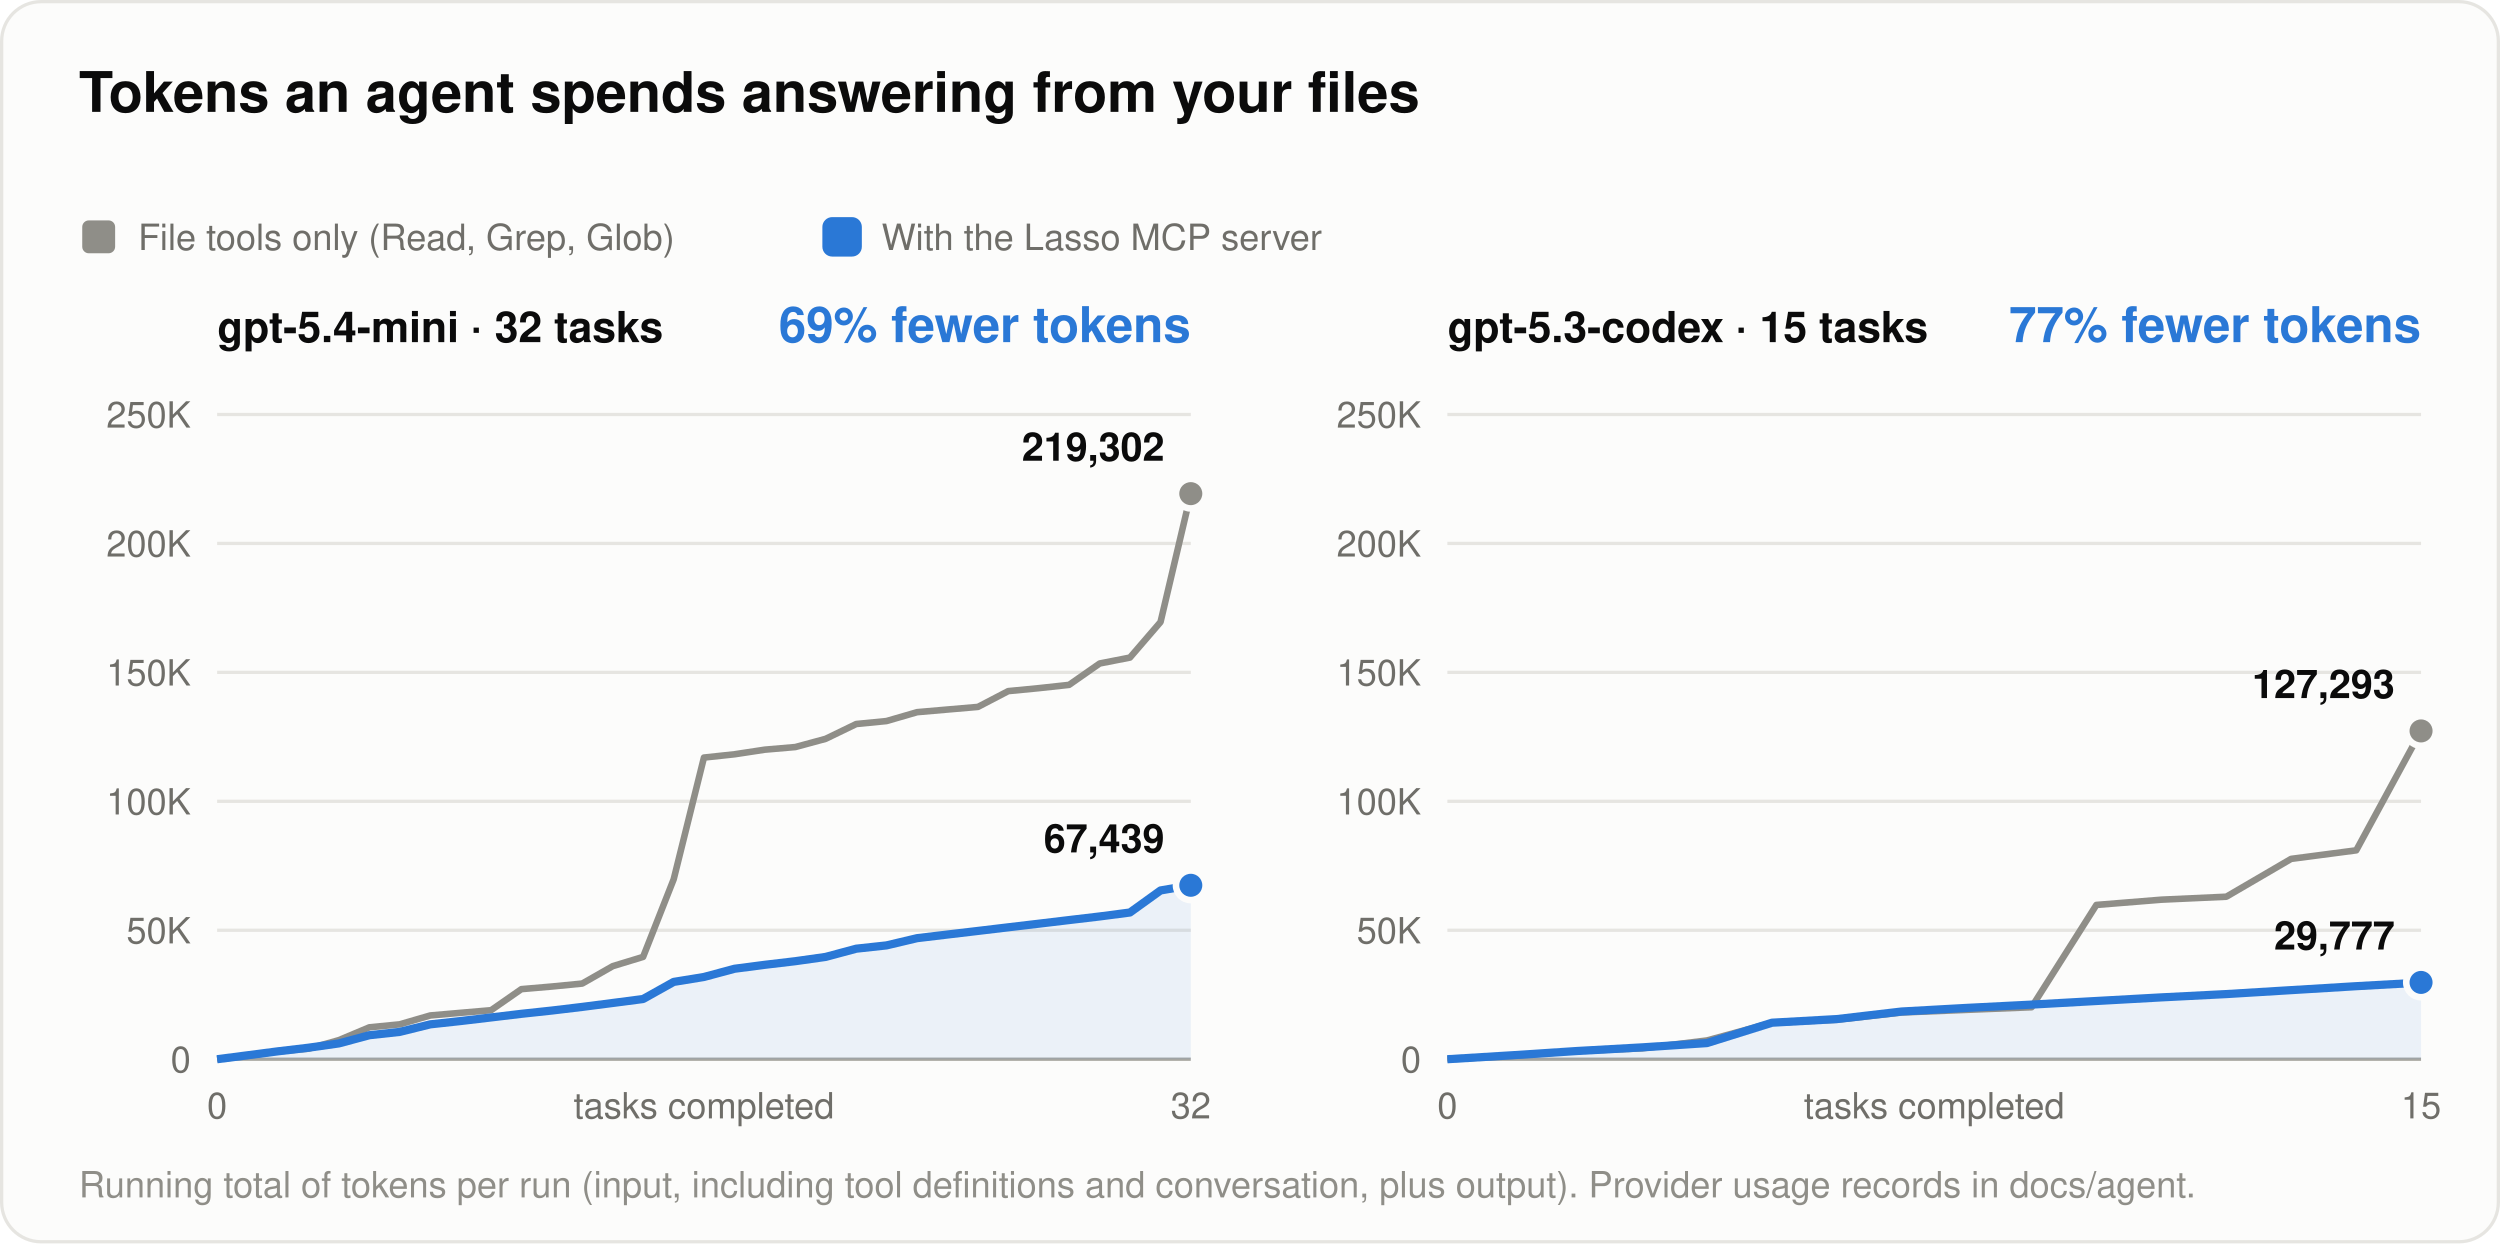
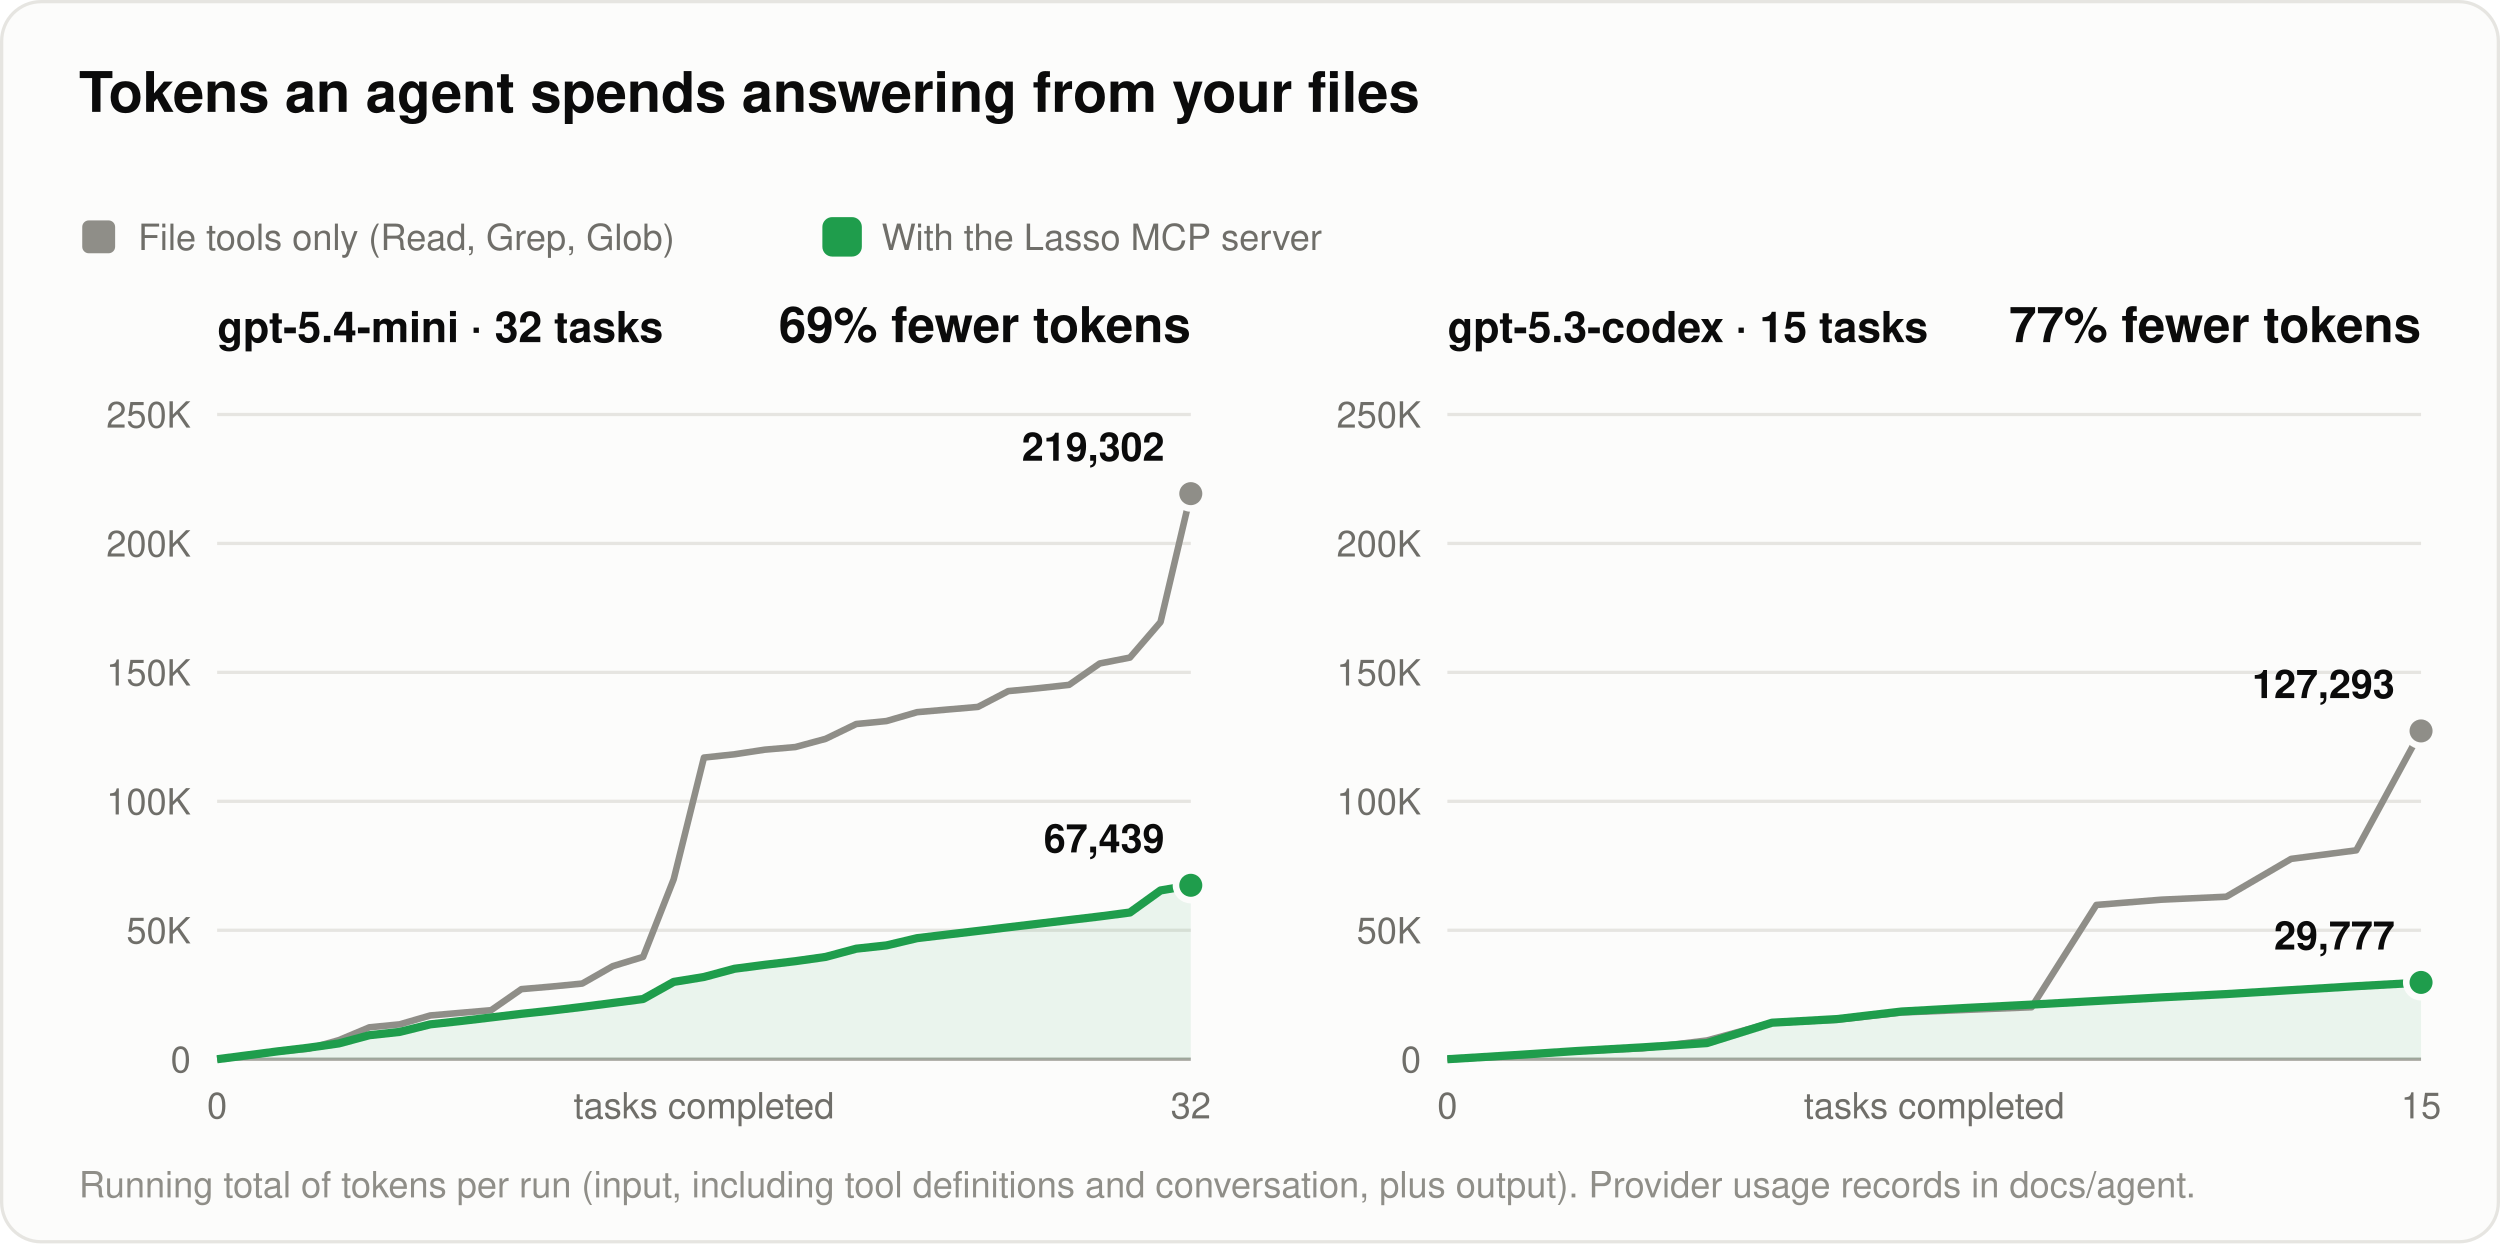
<svg xmlns="http://www.w3.org/2000/svg" width="760" height="378" viewBox="0 0 760 378" role="img" aria-labelledby="t d">
  <style>
  .surface { fill: #fcfcfb; stroke: #e6e5e1; }
-   .title { fill: #0b0b0b; font: 600 17px -apple-system, BlinkMacSystemFont, 'Segoe UI', Helvetica, Arial, sans-serif; }
-   .subtitle { fill: #52514e; font: 13px -apple-system, BlinkMacSystemFont, 'Segoe UI', Helvetica, Arial, sans-serif; }
-   .label { fill: #0b0b0b; font: 13px -apple-system, BlinkMacSystemFont, 'Segoe UI', Helvetica, Arial, sans-serif; }
-   .strong { fill: #0b0b0b; font: 600 13px -apple-system, BlinkMacSystemFont, 'Segoe UI', Helvetica, Arial, sans-serif; }
-   .value { fill: #0b0b0b; font: 600 12px -apple-system, BlinkMacSystemFont, 'Segoe UI', Helvetica, Arial, sans-serif; }
-   .tick { fill: #6f6e69; font: 11px -apple-system, BlinkMacSystemFont, 'Segoe UI', Helvetica, Arial, sans-serif; }
+   .title { fill: #0b0b0b; font: 600 17px system-ui, -apple-system, BlinkMacSystemFont, 'Segoe UI', Helvetica, Arial, sans-serif; }
+   .subtitle { fill: #52514e; font: 13px system-ui, -apple-system, BlinkMacSystemFont, 'Segoe UI', Helvetica, Arial, sans-serif; }
+   .label { fill: #0b0b0b; font: 13px system-ui, -apple-system, BlinkMacSystemFont, 'Segoe UI', Helvetica, Arial, sans-serif; }
+   .strong { fill: #0b0b0b; font: 600 13px system-ui, -apple-system, BlinkMacSystemFont, 'Segoe UI', Helvetica, Arial, sans-serif; }
+   .value { fill: #0b0b0b; font: 600 12px system-ui, -apple-system, BlinkMacSystemFont, 'Segoe UI', Helvetica, Arial, sans-serif; }
+   .tick { fill: #6f6e69; font: 11px system-ui, -apple-system, BlinkMacSystemFont, 'Segoe UI', Helvetica, Arial, sans-serif; }
  .grid { stroke: #e6e5e1; stroke-width: 1; }
  .axis { stroke: #a8a7a1; stroke-width: 1; }
  .reference { stroke: #52514e; stroke-width: 1.5; stroke-dasharray: 4 4; }
-   .series-1 { fill: #2a78d6; }
-   .series-2 { fill: #eb6834; }
+   .series-1 { fill: #1f9d4c; }
+   .series-1-light { fill: #6abd86; }
  .muted-bar { fill: #c9c8c2; }
-   .hero { fill: #0b0b0b; font: 700 30px -apple-system, BlinkMacSystemFont, 'Segoe UI', Helvetica, Arial, sans-serif; }
-   .hero-label { fill: #52514e; font: 13px -apple-system, BlinkMacSystemFont, 'Segoe UI', Helvetica, Arial, sans-serif; }
-   .accent { fill: #2a78d6; }
-   .line-1 { fill: none; stroke: #2a78d6; stroke-width: 2.5; stroke-linejoin: round; }
+   .hero { fill: #0b0b0b; font: 700 30px system-ui, -apple-system, BlinkMacSystemFont, 'Segoe UI', Helvetica, Arial, sans-serif; letter-spacing: -0.5px; }
+   .hero-label { fill: #52514e; font: 12.5px system-ui, -apple-system, BlinkMacSystemFont, 'Segoe UI', Helvetica, Arial, sans-serif; }
+   .accent { fill: #1f9d4c; }
+   .line-1 { fill: none; stroke: #1f9d4c; stroke-width: 2.5; stroke-linejoin: round; }
  .line-base { fill: none; stroke: #8f8e88; stroke-width: 2; stroke-linejoin: round; }
-   .dot-1 { fill: #2a78d6; stroke: #fcfcfb; stroke-width: 2; }
+   .dot-1 { fill: #1f9d4c; stroke: #fcfcfb; stroke-width: 2; }
  .dot-base { fill: #8f8e88; stroke: #fcfcfb; stroke-width: 2; }
-   .area-1 { fill: #2a78d6; fill-opacity: 0.08; }
-   .callout { fill: #2a78d6; font: 700 15px -apple-system, BlinkMacSystemFont, 'Segoe UI', Helvetica, Arial, sans-serif; }
-   .footnote { fill: #8f8e88; font: 11px -apple-system, BlinkMacSystemFont, 'Segoe UI', Helvetica, Arial, sans-serif; }
+   .area-1 { fill: #1f9d4c; fill-opacity: 0.08; }
+   .callout { fill: #0b0b0b; font: 700 15px system-ui, -apple-system, BlinkMacSystemFont, 'Segoe UI', Helvetica, Arial, sans-serif; }
+   .footnote { fill: #8f8e88; font: 11px system-ui, -apple-system, BlinkMacSystemFont, 'Segoe UI', Helvetica, Arial, sans-serif; }
  @media (prefers-color-scheme: dark) {
    .surface { fill: #1a1a19; stroke: #333330; }
    .title, .label, .strong, .value, .hero { fill: #f0efec; }
    .subtitle, .hero-label { fill: #c3c2b7; }
    .tick { fill: #9d9c95; }
    .grid { stroke: #333330; }
    .axis { stroke: #6f6e69; }
    .reference { stroke: #c3c2b7; }
-     .series-1, .accent { fill: #3987e5; }
-     .series-2 { fill: #d95926; }
+     .series-1, .accent { fill: #28a752; }
+     .series-1-light { fill: #1a6534; }
    .muted-bar { fill: #5c5b56; }
-     .line-1 { stroke: #3987e5; }
+     .line-1 { stroke: #28a752; }
    .line-base { stroke: #7d7c76; }
-     .dot-1 { fill: #3987e5; stroke: #1a1a19; }
+     .dot-1 { fill: #28a752; stroke: #1a1a19; }
    .dot-base { fill: #7d7c76; stroke: #1a1a19; }
-     .area-1 { fill: #3987e5; }
-     .callout { fill: #3987e5; }
+     .area-1 { fill: #28a752; }
+     .callout { fill: #f0efec; }
    .footnote { fill: #7d7c76; }
  }</style>
  <rect class="surface" x="0.5" y="0.5" width="759" height="377" rx="12" />
  <text x="24" y="34" class="title" text-anchor="start">Tokens an agent spends answering from your files</text>
  <rect class="dot-base" x="24" y="66" width="12" height="12" rx="3" />
  <text x="42" y="76" class="tick" text-anchor="start">File tools only (Read, Grep, Glob)</text>
  <rect class="series-1" x="250" y="66" width="12" height="12" rx="3" />
  <text x="268" y="76" class="tick" text-anchor="start">With the Lasso MCP server</text>
  <line class="axis" x1="66" x2="362" y1="322" y2="322" />
  <text x="58" y="326" class="tick" text-anchor="end">0</text>
  <line class="grid" x1="66" x2="362" y1="282.8" y2="282.8" />
  <text x="58" y="286.8" class="tick" text-anchor="end">50K</text>
  <line class="grid" x1="66" x2="362" y1="243.6" y2="243.6" />
  <text x="58" y="247.6" class="tick" text-anchor="end">100K</text>
  <line class="grid" x1="66" x2="362" y1="204.4" y2="204.4" />
  <text x="58" y="208.4" class="tick" text-anchor="end">150K</text>
  <line class="grid" x1="66" x2="362" y1="165.2" y2="165.2" />
  <text x="58" y="169.2" class="tick" text-anchor="end">200K</text>
  <line class="grid" x1="66" x2="362" y1="126" y2="126" />
  <text x="58" y="130" class="tick" text-anchor="end">250K</text>
  <text x="66" y="104" class="strong" text-anchor="start">gpt-5.4-mini · 32 tasks</text>
  <text x="362" y="104" class="callout" text-anchor="end">69% fewer tokens</text>
  <polygon class="area-1" points="66.0,322.0 75.3,320.8 84.5,319.6 93.8,318.5 103.0,317.2 112.3,314.7 121.5,313.7 130.8,311.4 140.0,310.4 149.3,309.3 158.5,308.2 167.8,307.2 177.0,306.1 186.3,304.9 195.5,303.7 204.8,298.5 214.0,297.0 223.3,294.5 232.5,293.3 241.8,292.2 251.0,290.9 260.3,288.4 269.5,287.4 278.8,285.2 288.0,284.1 297.3,283.0 306.5,281.9 315.8,280.8 325.0,279.7 334.3,278.6 343.5,277.4 352.8,270.7 362.0,269.1 362,322 66,322" />
  <polyline class="line-base" points="66.0,322.0 75.3,321.0 84.5,319.6 93.8,318.8 103.0,316.2 112.3,312.3 121.5,311.4 130.8,308.7 140.0,307.9 149.3,307.1 158.5,300.7 167.8,299.9 177.0,299.0 186.3,293.7 195.5,290.9 204.8,267.3 214.0,230.3 223.3,229.3 232.5,227.9 241.8,227.1 251.0,224.6 260.3,220.1 269.5,219.2 278.8,216.5 288.0,215.7 297.3,214.9 306.5,210.1 315.8,209.2 325.0,208.2 334.3,201.7 343.5,199.9 352.8,189.1 362.0,150.1" />
  <polyline class="line-1" points="66.0,322.0 75.3,320.8 84.5,319.6 93.8,318.5 103.0,317.2 112.3,314.7 121.5,313.7 130.8,311.4 140.0,310.4 149.3,309.3 158.5,308.2 167.8,307.2 177.0,306.1 186.3,304.9 195.5,303.7 204.8,298.5 214.0,297.0 223.3,294.5 232.5,293.3 241.8,292.2 251.0,290.9 260.3,288.4 269.5,287.4 278.8,285.2 288.0,284.1 297.3,283.0 306.5,281.9 315.8,280.8 325.0,279.7 334.3,278.6 343.5,277.4 352.8,270.7 362.0,269.1" />
  <circle class="dot-base" cx="362" cy="150.067" r="4.5" />
  <circle class="dot-1" cx="362" cy="269.128" r="4.5" />
  <text x="354" y="140.067" class="value" text-anchor="end">219,302</text>
  <text x="354" y="259.128" class="value" text-anchor="end">67,439</text>
  <text x="66" y="340" class="tick" text-anchor="middle">0</text>
  <text x="362" y="340" class="tick" text-anchor="middle">32</text>
  <text x="214" y="340" class="tick" text-anchor="middle">tasks completed</text>
  <line class="axis" x1="440" x2="736" y1="322" y2="322" />
  <text x="432" y="326" class="tick" text-anchor="end">0</text>
  <line class="grid" x1="440" x2="736" y1="282.8" y2="282.8" />
  <text x="432" y="286.8" class="tick" text-anchor="end">50K</text>
  <line class="grid" x1="440" x2="736" y1="243.6" y2="243.6" />
  <text x="432" y="247.6" class="tick" text-anchor="end">100K</text>
  <line class="grid" x1="440" x2="736" y1="204.4" y2="204.4" />
  <text x="432" y="208.4" class="tick" text-anchor="end">150K</text>
  <line class="grid" x1="440" x2="736" y1="165.2" y2="165.2" />
  <text x="432" y="169.2" class="tick" text-anchor="end">200K</text>
  <line class="grid" x1="440" x2="736" y1="126" y2="126" />
  <text x="432" y="130" class="tick" text-anchor="end">250K</text>
  <text x="440" y="104" class="strong" text-anchor="start">gpt-5.3-codex · 15 tasks</text>
  <text x="736" y="104" class="callout" text-anchor="end">77% fewer tokens</text>
  <polygon class="area-1" points="440.0,322.0 459.7,320.8 479.5,319.5 499.2,318.4 518.9,317.1 538.7,310.9 558.4,309.8 578.1,307.5 597.9,306.4 617.6,305.4 637.3,304.3 657.1,303.2 676.8,302.2 696.5,301.0 716.3,299.8 736.0,298.7 736,322 440,322" />
  <polyline class="line-base" points="440.0,322.0 459.7,321.0 479.5,319.5 499.2,318.7 518.9,316.3 538.7,310.9 558.4,310.0 578.1,307.8 597.9,307.0 617.6,306.2 637.3,275.1 657.1,273.5 676.8,272.6 696.5,261.1 716.3,258.5 736.0,222.2" />
  <polyline class="line-1" points="440.0,322.0 459.7,320.8 479.5,319.5 499.2,318.4 518.9,317.1 538.7,310.9 558.4,309.8 578.1,307.5 597.9,306.4 617.6,305.4 637.3,304.3 657.1,303.2 676.8,302.2 696.5,301.0 716.3,299.8 736.0,298.7" />
  <circle class="dot-base" cx="736" cy="222.202" r="4.5" />
  <circle class="dot-1" cx="736" cy="298.655" r="4.5" />
  <text x="728" y="212.202" class="value" text-anchor="end">127,293</text>
  <text x="728" y="288.655" class="value" text-anchor="end">29,777</text>
  <text x="440" y="340" class="tick" text-anchor="middle">0</text>
  <text x="736" y="340" class="tick" text-anchor="middle">15</text>
  <text x="588" y="340" class="tick" text-anchor="middle">tasks completed</text>
  <text x="24" y="364" class="footnote" text-anchor="start">Running total of tokens per run (input, including tool definitions and conversation, plus output). Provider usage records in docs/agent.</text>
</svg>
